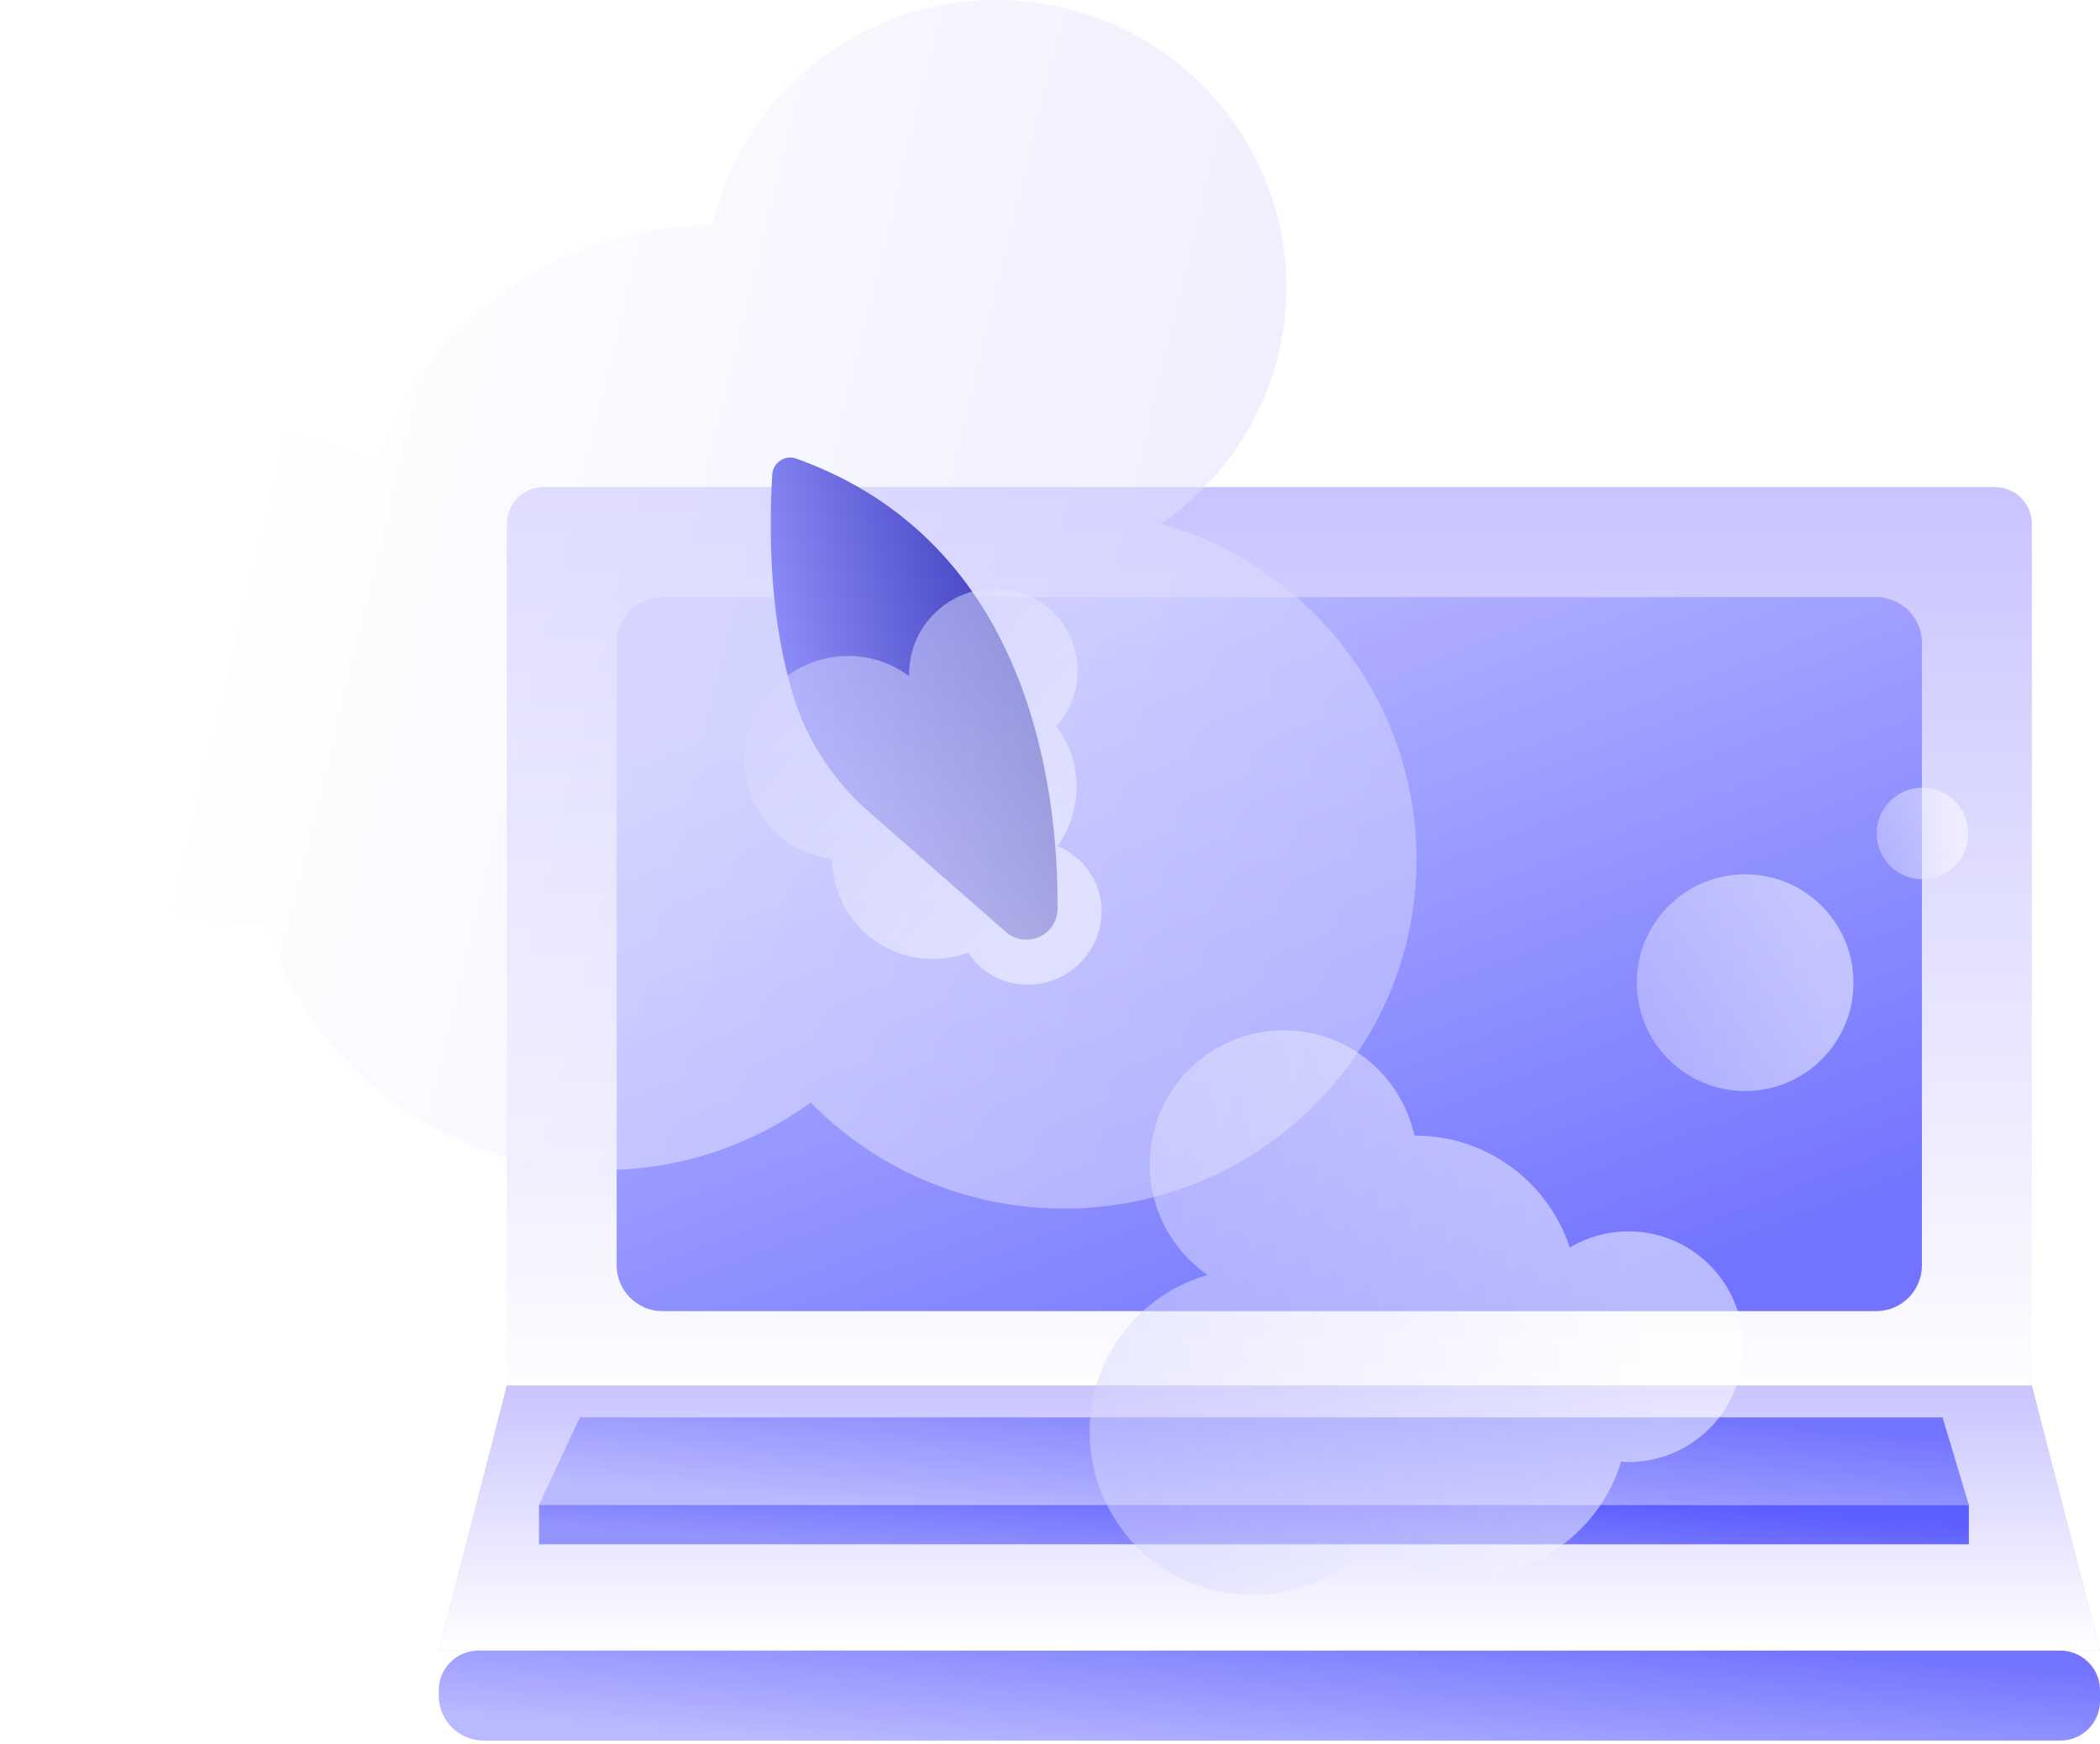
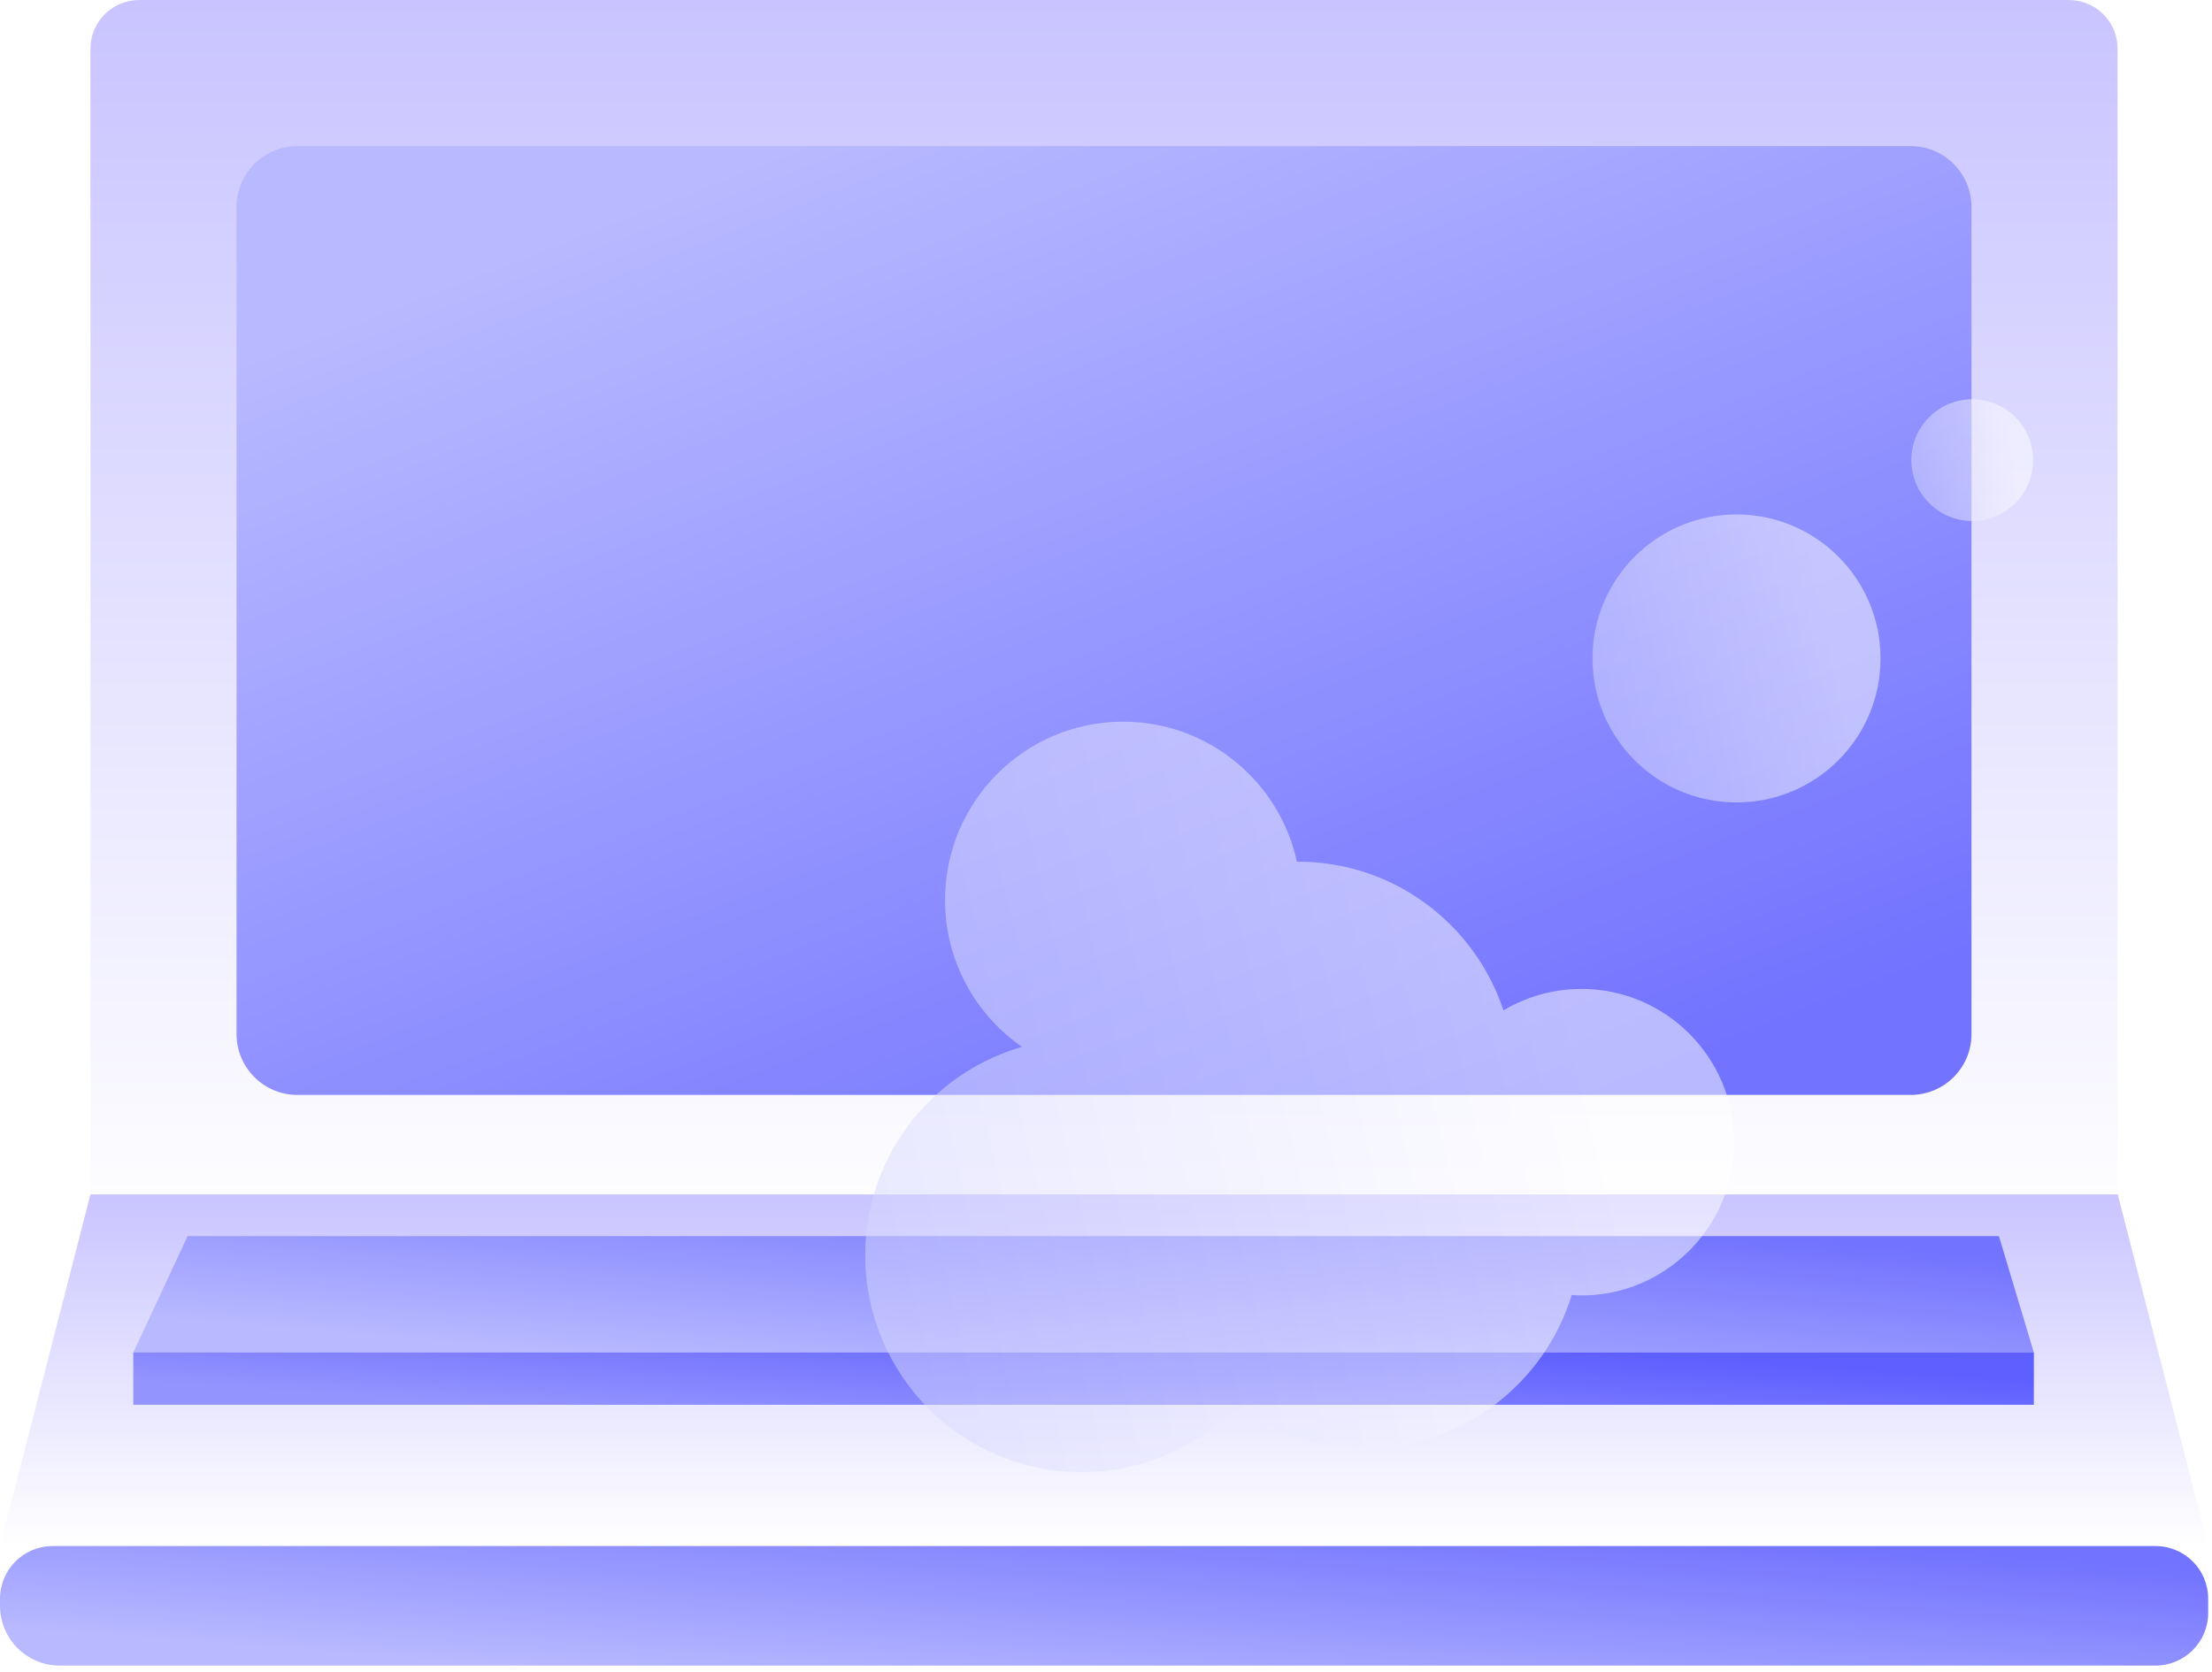
- <svg xmlns="http://www.w3.org/2000/svg" width="212" height="176" viewBox="0 0 212 176" fill="none">
-   <path d="M201.423 49.178H54.86C52.817 49.178 51.161 50.834 51.161 52.877V139.746C51.161 141.789 52.817 143.445 54.86 143.445H201.423C203.466 143.445 205.122 141.789 205.122 139.746V52.877C205.122 50.834 203.466 49.178 201.423 49.178Z" fill="url(#paint0_linear_217_2574)" />
-   <path d="M212 166.617H44.29L51.16 139.905H205.13L212 166.617Z" fill="#CCCCCC" />
-   <path d="M212 166.617H44.29L51.16 139.905H205.13L212 166.617Z" fill="url(#paint1_linear_217_2574)" />
-   <path d="M194.024 127.728V64.899C194.024 62.346 191.955 60.276 189.401 60.276L66.878 60.276C64.325 60.276 62.255 62.346 62.255 64.899V127.728C62.255 130.281 64.325 132.351 66.878 132.351H189.401C191.955 132.351 194.024 130.281 194.024 127.728Z" fill="url(#paint2_linear_217_2574)" />
-   <g filter="url(#filter0_b_217_2574)">
-     <path d="M25.178 43.456C29.859 43.456 34.228 44.741 37.972 46.935C42.669 32.905 56.022 22.76 71.772 22.76C71.838 22.76 71.887 22.76 71.953 22.76C74.843 9.737 86.537 -0.001 100.562 -0.001C116.74 -0.001 129.862 12.989 129.862 29.003C129.862 38.904 124.837 47.635 117.2 52.87C132.096 57.08 143.001 70.656 143.001 86.751C143.001 106.228 127.054 121.999 107.395 121.999C97.376 121.999 88.311 117.885 81.84 111.285C75.944 115.577 68.668 118.113 60.785 118.113C44.755 118.113 31.206 107.626 26.738 93.206C26.213 93.238 25.704 93.287 25.178 93.287C11.268 93.287 0.001 82.134 0.001 68.363C0.001 54.593 11.268 43.44 25.178 43.44V43.456Z" fill="url(#paint3_linear_217_2574)" fill-opacity="0.5" />
+ <svg xmlns="http://www.w3.org/2000/svg" width="168" height="127" viewBox="0 0 168 127" fill="none">
+   <path d="M157.133 0H10.57C8.527 0 6.871 1.656 6.871 3.699V90.568C6.871 92.611 8.527 94.266 10.57 94.266H157.133C159.176 94.266 160.832 92.611 160.832 90.568V3.699C160.832 1.656 159.176 0 157.133 0Z" fill="url(#paint0_linear_1970_2686)" />
+   <path d="M167.71 117.439H0L6.87 90.727H160.84L167.71 117.439Z" fill="url(#paint1_linear_1970_2686)" />
+   <path d="M149.734 78.55V15.721C149.734 13.168 147.665 11.098 145.111 11.098L22.588 11.098C20.035 11.098 17.965 13.168 17.965 15.721V78.55C17.965 81.103 20.035 83.173 22.588 83.173L145.111 83.173C147.665 83.173 149.734 81.103 149.734 78.55Z" fill="url(#paint2_linear_1970_2686)" />
+   <path d="M0 121.441C0 119.232 1.791 117.441 4 117.441H163.71C165.919 117.441 167.71 119.232 167.71 121.441V122.521C167.71 124.73 165.919 126.521 163.71 126.521H4.54C2.034 126.521 0 124.487 0 121.981V121.441Z" fill="url(#paint3_linear_1970_2686)" />
+   <path d="M14.249 93.898L10.125 102.738H154.47L151.816 93.898H14.249Z" fill="url(#paint4_linear_1970_2686)" />
+   <path d="M154.47 102.734H10.125V106.71H154.47V102.734Z" fill="url(#paint5_linear_1970_2686)" />
+   <g filter="url(#filter0_b_1970_2686)">
+     <path d="M131.888 60.955C137.929 60.955 142.826 56.058 142.826 50.017C142.826 43.975 137.929 39.078 131.888 39.078C125.847 39.078 120.949 43.975 120.949 50.017C120.949 56.058 125.847 60.955 131.888 60.955Z" fill="url(#paint6_linear_1970_2686)" fill-opacity="0.5" />
  </g>
-   <path d="M77.956 47.92C77.524 55.649 77.995 63.026 79.948 69.795C81.305 74.48 83.986 78.681 87.654 81.893L101.536 94.069C103.564 95.845 106.744 94.426 106.761 91.739C106.843 79.734 104.043 54.755 80.384 46.291C79.236 45.882 78.026 46.705 77.956 47.92Z" fill="url(#paint4_linear_217_2574)" />
-   <path d="M44.29 170.62C44.29 168.41 46.081 166.62 48.29 166.62H208C210.209 166.62 212 168.41 212 170.62V171.7C212 173.909 210.209 175.7 208 175.7H48.83C46.324 175.7 44.29 173.665 44.29 171.16V170.62Z" fill="url(#paint5_linear_217_2574)" />
-   <path d="M58.539 143.077L54.415 151.916H198.76L196.106 143.077H58.539Z" fill="url(#paint6_linear_217_2574)" />
-   <path d="M198.76 151.913H54.415V155.889H198.76V151.913Z" fill="url(#paint7_linear_217_2574)" />
-   <g filter="url(#filter1_b_217_2574)">
-     <path d="M176.178 110.133C182.219 110.133 187.116 105.236 187.116 99.195C187.116 93.154 182.219 88.256 176.178 88.256C170.137 88.256 165.239 93.154 165.239 99.195C165.239 105.236 170.137 110.133 176.178 110.133Z" fill="url(#paint8_linear_217_2574)" fill-opacity="0.5" />
+   <g filter="url(#filter1_b_1970_2686)">
+     <path d="M149.79 39.576C152.343 39.576 154.413 37.506 154.413 34.953C154.413 32.4 152.343 30.33 149.79 30.33C147.237 30.33 145.167 32.4 145.167 34.953C145.167 37.506 147.237 39.576 149.79 39.576Z" fill="url(#paint7_linear_1970_2686)" fill-opacity="0.5" />
  </g>
-   <g filter="url(#filter2_b_217_2574)">
-     <path d="M194.08 88.754C196.634 88.754 198.703 86.684 198.703 84.131C198.703 81.577 196.634 79.508 194.08 79.508C191.527 79.508 189.457 81.577 189.457 84.131C189.457 86.684 191.527 88.754 194.08 88.754Z" fill="url(#paint9_linear_217_2574)" fill-opacity="0.5" />
-   </g>
-   <g filter="url(#filter3_b_217_2574)">
-     <path d="M164.381 124.303C162.22 124.303 160.204 124.903 158.476 125.928C156.308 119.373 150.145 114.633 142.876 114.633C142.846 114.633 142.823 114.633 142.793 114.633C141.458 108.549 136.061 103.999 129.588 103.999C122.122 103.999 116.065 110.068 116.065 117.55C116.065 122.176 118.385 126.255 121.909 128.701C115.034 130.668 110.001 137.011 110.001 144.531C110.001 153.63 117.361 160.999 126.435 160.999C131.059 160.999 135.243 159.077 138.229 155.993C140.951 157.998 144.309 159.183 147.947 159.183C155.345 159.183 161.599 154.284 163.661 147.546C163.903 147.561 164.138 147.584 164.381 147.584C170.801 147.584 176.001 142.373 176.001 135.939C176.001 129.506 170.801 124.295 164.381 124.295V124.303Z" fill="url(#paint10_linear_217_2574)" fill-opacity="0.5" />
-   </g>
-   <g filter="url(#filter4_b_217_2574)">
-     <path d="M109.786 87.74C108.983 86.665 107.93 85.888 106.769 85.415C109.281 81.859 109.39 77 106.689 73.382C106.678 73.367 106.669 73.355 106.658 73.34C109.241 70.377 109.539 65.972 107.133 62.749C104.359 59.032 99.036 58.31 95.249 61.137C92.908 62.885 91.706 65.581 91.778 68.259C88.227 65.58 83.147 65.471 79.341 68.312C74.735 71.75 73.741 78.198 77.113 82.714C78.831 85.016 81.359 86.373 84.029 86.695C84.025 88.807 84.674 90.926 86.026 92.737C88.775 96.42 93.578 97.683 97.755 96.163C97.837 96.29 97.913 96.415 98.003 96.536C100.389 99.732 104.958 100.352 108.215 97.921C111.471 95.491 112.176 90.933 109.79 87.737L109.786 87.74Z" fill="url(#paint11_linear_217_2574)" fill-opacity="0.5" />
+   <g filter="url(#filter2_b_1970_2686)">
+     <path d="M120.091 75.124C117.93 75.124 115.914 75.724 114.186 76.75C112.018 70.195 105.855 65.455 98.586 65.455C98.555 65.455 98.533 65.455 98.502 65.455C97.168 59.37 91.771 54.82 85.298 54.82C77.832 54.82 71.775 60.889 71.775 68.371C71.775 72.997 74.094 77.076 77.619 79.522C70.744 81.49 65.711 87.832 65.711 95.352C65.711 104.452 73.071 111.82 82.145 111.82C86.769 111.82 90.953 109.899 93.939 106.815C96.66 108.82 100.019 110.005 103.657 110.005C111.055 110.005 117.309 105.105 119.371 98.368C119.613 98.383 119.848 98.406 120.091 98.406C126.511 98.406 131.711 93.195 131.711 86.761C131.711 80.328 126.511 75.117 120.091 75.117V75.124Z" fill="url(#paint8_linear_1970_2686)" fill-opacity="0.5" />
  </g>
  <defs>
-     <filter id="filter0_b_217_2574" x="-3.999" y="-4.001" width="151" height="130" filterUnits="userSpaceOnUse" color-interpolation-filters="sRGB">
+     <filter id="filter0_b_1970_2686" x="116.949" y="35.078" width="29.877" height="29.877" filterUnits="userSpaceOnUse" color-interpolation-filters="sRGB">
      <feFlood flood-opacity="0" result="BackgroundImageFix" />
      <feGaussianBlur in="BackgroundImageFix" stdDeviation="2" />
-       <feComposite in2="SourceAlpha" operator="in" result="effect1_backgroundBlur_217_2574" />
-       <feBlend mode="normal" in="SourceGraphic" in2="effect1_backgroundBlur_217_2574" result="shape" />
+       <feComposite in2="SourceAlpha" operator="in" result="effect1_backgroundBlur_1970_2686" />
+       <feBlend mode="normal" in="SourceGraphic" in2="effect1_backgroundBlur_1970_2686" result="shape" />
    </filter>
-     <filter id="filter1_b_217_2574" x="161.239" y="84.256" width="29.877" height="29.877" filterUnits="userSpaceOnUse" color-interpolation-filters="sRGB">
+     <filter id="filter1_b_1970_2686" x="141.167" y="26.33" width="17.246" height="17.246" filterUnits="userSpaceOnUse" color-interpolation-filters="sRGB">
      <feFlood flood-opacity="0" result="BackgroundImageFix" />
      <feGaussianBlur in="BackgroundImageFix" stdDeviation="2" />
-       <feComposite in2="SourceAlpha" operator="in" result="effect1_backgroundBlur_217_2574" />
-       <feBlend mode="normal" in="SourceGraphic" in2="effect1_backgroundBlur_217_2574" result="shape" />
+       <feComposite in2="SourceAlpha" operator="in" result="effect1_backgroundBlur_1970_2686" />
+       <feBlend mode="normal" in="SourceGraphic" in2="effect1_backgroundBlur_1970_2686" result="shape" />
    </filter>
-     <filter id="filter2_b_217_2574" x="185.457" y="75.508" width="17.246" height="17.246" filterUnits="userSpaceOnUse" color-interpolation-filters="sRGB">
+     <filter id="filter2_b_1970_2686" x="61.711" y="50.82" width="74" height="65" filterUnits="userSpaceOnUse" color-interpolation-filters="sRGB">
      <feFlood flood-opacity="0" result="BackgroundImageFix" />
      <feGaussianBlur in="BackgroundImageFix" stdDeviation="2" />
-       <feComposite in2="SourceAlpha" operator="in" result="effect1_backgroundBlur_217_2574" />
-       <feBlend mode="normal" in="SourceGraphic" in2="effect1_backgroundBlur_217_2574" result="shape" />
+       <feComposite in2="SourceAlpha" operator="in" result="effect1_backgroundBlur_1970_2686" />
+       <feBlend mode="normal" in="SourceGraphic" in2="effect1_backgroundBlur_1970_2686" result="shape" />
    </filter>
-     <filter id="filter3_b_217_2574" x="106.001" y="99.999" width="74" height="65" filterUnits="userSpaceOnUse" color-interpolation-filters="sRGB">
-       <feFlood flood-opacity="0" result="BackgroundImageFix" />
-       <feGaussianBlur in="BackgroundImageFix" stdDeviation="2" />
-       <feComposite in2="SourceAlpha" operator="in" result="effect1_backgroundBlur_217_2574" />
-       <feBlend mode="normal" in="SourceGraphic" in2="effect1_backgroundBlur_217_2574" result="shape" />
-     </filter>
-     <filter id="filter4_b_217_2574" x="71.114" y="55.412" width="44.09" height="47.994" filterUnits="userSpaceOnUse" color-interpolation-filters="sRGB">
-       <feFlood flood-opacity="0" result="BackgroundImageFix" />
-       <feGaussianBlur in="BackgroundImageFix" stdDeviation="2" />
-       <feComposite in2="SourceAlpha" operator="in" result="effect1_backgroundBlur_217_2574" />
-       <feBlend mode="normal" in="SourceGraphic" in2="effect1_backgroundBlur_217_2574" result="shape" />
-     </filter>
-     <linearGradient id="paint0_linear_217_2574" x1="128.141" y1="49.178" x2="128.141" y2="143.445" gradientUnits="userSpaceOnUse">
+     <linearGradient id="paint0_linear_1970_2686" x1="83.852" y1="0" x2="83.852" y2="94.266" gradientUnits="userSpaceOnUse">
      <stop stop-color="#494949" />
      <stop offset="0" stop-color="#C9C4FF" />
      <stop offset="1" stop-color="white" />
    </linearGradient>
-     <linearGradient id="paint1_linear_217_2574" x1="128.145" y1="139.905" x2="128.145" y2="166.617" gradientUnits="userSpaceOnUse">
+     <linearGradient id="paint1_linear_1970_2686" x1="83.855" y1="90.727" x2="83.855" y2="117.439" gradientUnits="userSpaceOnUse">
      <stop stop-color="#494949" />
      <stop offset="0" stop-color="#C9C4FF" />
      <stop offset="1" stop-color="white" />
    </linearGradient>
-     <linearGradient id="paint2_linear_217_2574" x1="171.079" y1="130.345" x2="138.418" y2="46.887" gradientUnits="userSpaceOnUse">
+     <linearGradient id="paint2_linear_1970_2686" x1="126.789" y1="81.166" x2="94.128" y2="-2.291" gradientUnits="userSpaceOnUse">
      <stop stop-color="#7273FF" />
      <stop offset="1" stop-color="#B8B9FF" />
    </linearGradient>
-     <linearGradient id="paint3_linear_217_2574" x1="36.932" y1="11.449" x2="154.241" y2="39.884" gradientUnits="userSpaceOnUse">
+     <linearGradient id="paint3_linear_1970_2686" x1="163.042" y1="119.022" x2="161.767" y2="135.871" gradientUnits="userSpaceOnUse">
+       <stop stop-color="#7273FF" />
+       <stop offset="1" stop-color="#B8B9FF" />
+     </linearGradient>
+     <linearGradient id="paint4_linear_1970_2686" x1="150.451" y1="95.438" x2="149.05" y2="111.814" gradientUnits="userSpaceOnUse">
+       <stop stop-color="#7273FF" />
+       <stop offset="1" stop-color="#B8B9FF" />
+     </linearGradient>
+     <linearGradient id="paint5_linear_1970_2686" x1="151.853" y1="104.726" x2="151.217" y2="114.289" gradientUnits="userSpaceOnUse">
+       <stop stop-color="#5E5FFF" />
+       <stop offset="1" stop-color="#9494FF" />
+     </linearGradient>
+     <linearGradient id="paint6_linear_1970_2686" x1="137.176" y1="41.132" x2="118.955" y2="44.9" gradientUnits="userSpaceOnUse">
      <stop stop-color="white" />
      <stop offset="1" stop-color="#D7D7FF" />
    </linearGradient>
-     <linearGradient id="paint4_linear_217_2574" x1="106.306" y1="70.612" x2="78.858" y2="77.319" gradientUnits="userSpaceOnUse">
-       <stop stop-color="#3A3BBA" />
-       <stop offset="1" stop-color="#9494FF" />
-     </linearGradient>
-     <linearGradient id="paint5_linear_217_2574" x1="207.332" y1="168.201" x2="206.057" y2="185.05" gradientUnits="userSpaceOnUse">
-       <stop stop-color="#7273FF" />
-       <stop offset="1" stop-color="#B8B9FF" />
-     </linearGradient>
-     <linearGradient id="paint6_linear_217_2574" x1="194.742" y1="144.616" x2="193.34" y2="160.993" gradientUnits="userSpaceOnUse">
-       <stop stop-color="#7273FF" />
-       <stop offset="1" stop-color="#B8B9FF" />
-     </linearGradient>
-     <linearGradient id="paint7_linear_217_2574" x1="196.143" y1="153.904" x2="195.507" y2="163.467" gradientUnits="userSpaceOnUse">
-       <stop stop-color="#5E5FFF" />
-       <stop offset="1" stop-color="#9494FF" />
-     </linearGradient>
-     <linearGradient id="paint8_linear_217_2574" x1="181.466" y1="90.31" x2="163.245" y2="94.078" gradientUnits="userSpaceOnUse">
+     <linearGradient id="paint7_linear_1970_2686" x1="152.025" y1="31.197" x2="144.324" y2="32.79" gradientUnits="userSpaceOnUse">
      <stop stop-color="white" />
      <stop offset="1" stop-color="#D7D7FF" />
    </linearGradient>
-     <linearGradient id="paint9_linear_217_2574" x1="196.315" y1="80.375" x2="188.614" y2="81.968" gradientUnits="userSpaceOnUse">
-       <stop stop-color="white" />
-       <stop offset="1" stop-color="#D7D7FF" />
-     </linearGradient>
-     <linearGradient id="paint10_linear_217_2574" x1="158.956" y1="109.349" x2="104.741" y2="122.33" gradientUnits="userSpaceOnUse">
-       <stop stop-color="white" />
-       <stop offset="1" stop-color="#D7D7FF" />
-     </linearGradient>
-     <linearGradient id="paint11_linear_217_2574" x1="115.339" y1="79.39" x2="88.789" y2="57.107" gradientUnits="userSpaceOnUse">
+     <linearGradient id="paint8_linear_1970_2686" x1="114.666" y1="60.17" x2="60.451" y2="73.152" gradientUnits="userSpaceOnUse">
      <stop stop-color="white" />
      <stop offset="1" stop-color="#D7D7FF" />
    </linearGradient>
  </defs>
</svg>
